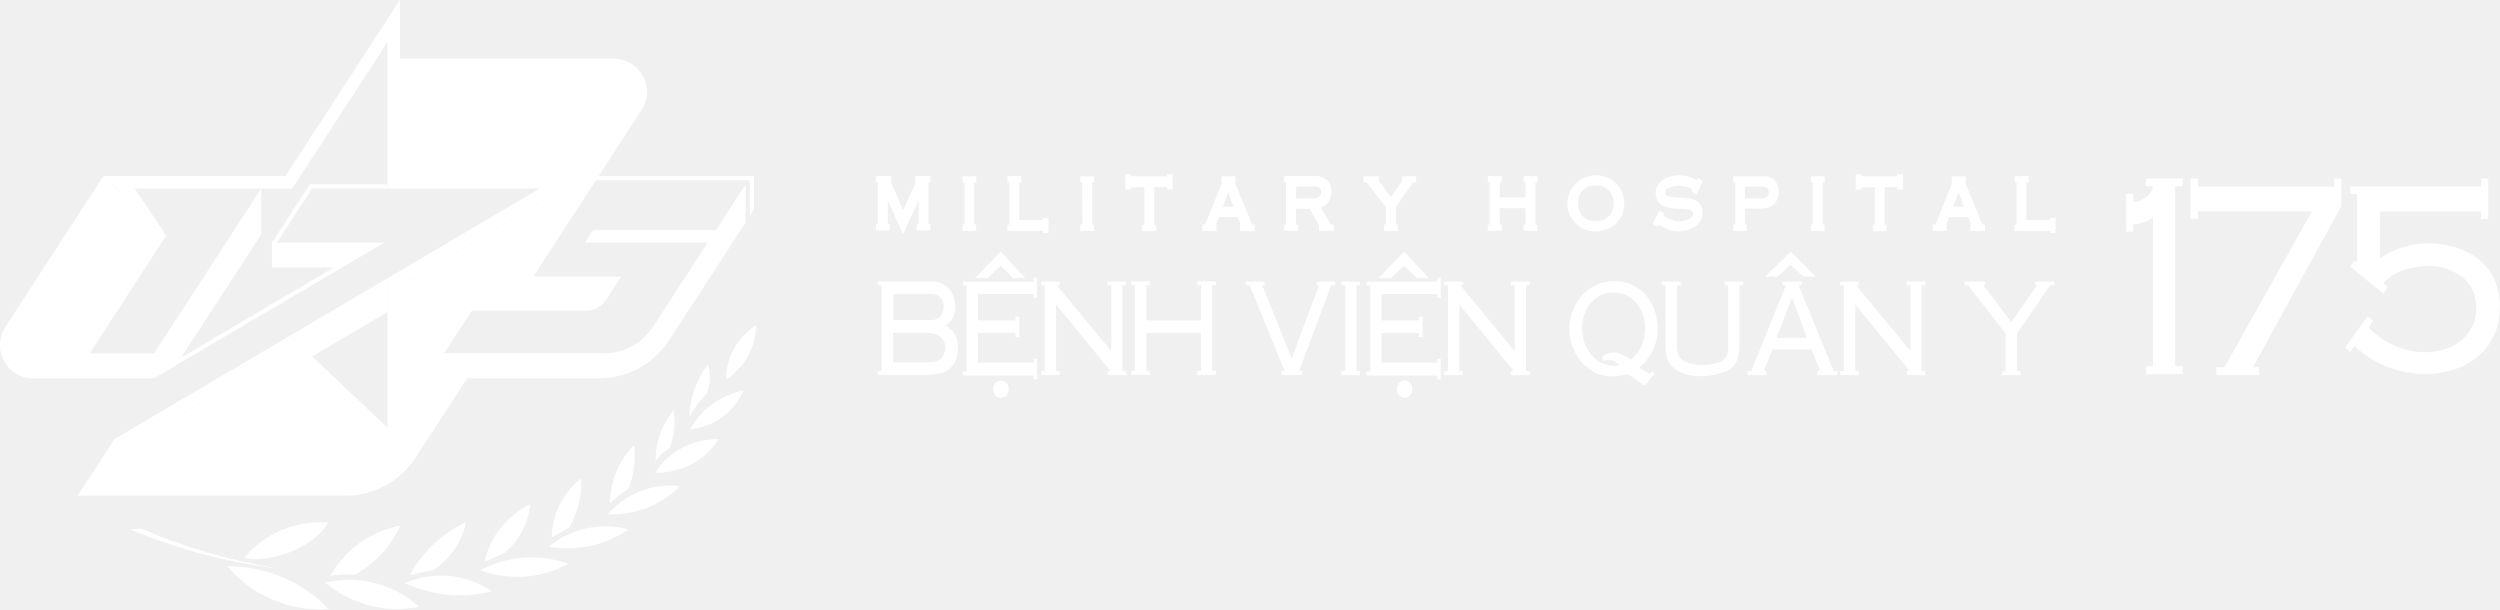
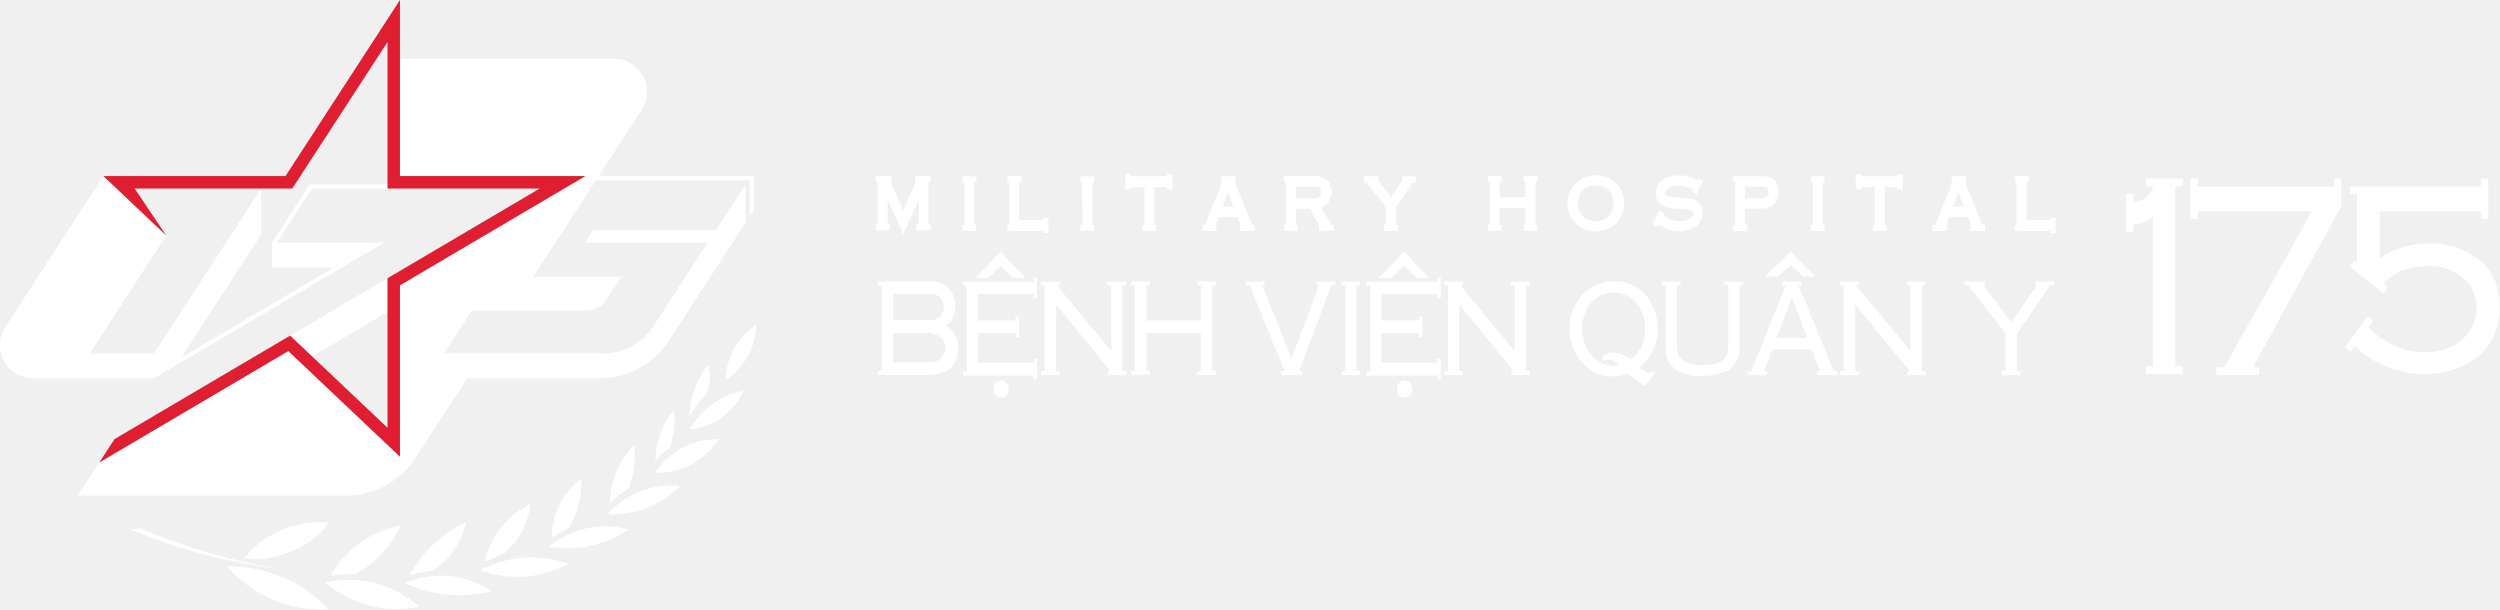
<svg xmlns="http://www.w3.org/2000/svg" width="361" height="88" viewBox="0 0 361 88" fill="none">
  <g clip-path="url(#clip0_12_2403)">
    <path fill-rule="evenodd" clip-rule="evenodd" d="M18.786 76.436C25.606 79.305 32.793 81.209 40.139 82.093C33.329 80.971 26.679 79.034 20.333 76.322L18.786 76.42V76.436Z" fill="white" />
    <path fill-rule="evenodd" clip-rule="evenodd" d="M91.603 64.232C89.358 66.474 88.096 69.516 88.092 72.688C88.912 71.865 89.822 71.138 90.805 70.518C91.522 68.499 91.792 66.349 91.597 64.216L91.603 64.232Z" fill="white" />
    <path fill-rule="evenodd" clip-rule="evenodd" d="M76.566 72.823C74.917 73.614 73.468 74.765 72.325 76.193C71.183 77.62 70.377 79.287 69.968 81.068C70.974 80.719 71.953 80.299 72.898 79.81C74.983 78.046 76.299 75.54 76.566 72.823Z" fill="white" />
    <path fill-rule="evenodd" clip-rule="evenodd" d="M35.255 80.558C36.724 78.797 38.593 77.414 40.707 76.524C42.821 75.634 45.118 75.263 47.404 75.443C45.304 79.153 38.858 81.399 35.255 80.558Z" fill="white" />
    <path fill-rule="evenodd" clip-rule="evenodd" d="M62.609 82.337C61.448 82.508 60.299 82.752 59.169 83.07C60.996 79.702 63.846 77.003 67.308 75.362C66.702 78.211 65.011 80.712 62.593 82.337H62.609Z" fill="white" />
    <path fill-rule="evenodd" clip-rule="evenodd" d="M51.284 82.961C50.093 82.902 48.899 82.96 47.719 83.135C48.766 81.262 50.212 79.642 51.955 78.392C53.699 77.141 55.697 76.29 57.807 75.899C56.456 78.891 54.171 81.365 51.295 82.95L51.284 82.961Z" fill="white" />
    <path fill-rule="evenodd" clip-rule="evenodd" d="M109.2 46.967C107.865 47.797 106.763 48.953 105.998 50.326C105.233 51.699 104.83 53.244 104.827 54.816C106.138 53.96 107.221 52.798 107.983 51.431C108.745 50.064 109.163 48.532 109.2 46.967Z" fill="white" />
    <path fill-rule="evenodd" clip-rule="evenodd" d="M102.059 56.866C101.054 57.838 100.208 58.962 99.552 60.196C99.596 57.452 100.54 54.797 102.238 52.641C102.647 54.03 102.584 55.516 102.059 56.866Z" fill="white" />
    <path fill-rule="evenodd" clip-rule="evenodd" d="M87.75 74.266C89.677 74.35 91.601 74.032 93.399 73.334C95.197 72.635 96.83 71.571 98.196 70.209C96.255 69.976 94.287 70.225 92.465 70.932C90.644 71.64 89.024 72.785 87.75 74.266Z" fill="white" />
    <path fill-rule="evenodd" clip-rule="evenodd" d="M79.236 78.947C83.254 79.649 87.386 78.751 90.751 76.447C88.775 75.911 86.699 75.858 84.698 76.293C82.698 76.729 80.832 77.639 79.257 78.947H79.236Z" fill="white" />
    <path fill-rule="evenodd" clip-rule="evenodd" d="M69.344 82.343C71.408 83.107 73.613 83.418 75.808 83.257C78.004 83.095 80.139 82.463 82.069 81.404C79.999 80.67 77.798 80.374 75.607 80.535C73.417 80.697 71.284 81.312 69.344 82.343Z" fill="white" />
    <path fill-rule="evenodd" clip-rule="evenodd" d="M58.469 84.198C62.394 86.026 66.829 86.443 71.026 85.38C69.202 84.141 67.095 83.383 64.9 83.176C62.704 82.969 60.492 83.321 58.469 84.198Z" fill="white" />
    <path fill-rule="evenodd" clip-rule="evenodd" d="M46.96 84.122C48.812 85.688 50.994 86.816 53.343 87.423C55.691 88.029 58.147 88.099 60.526 87.626C58.719 85.986 56.539 84.81 54.176 84.199C51.812 83.589 49.336 83.562 46.96 84.122Z" fill="white" />
    <path fill-rule="evenodd" clip-rule="evenodd" d="M32.813 81.779C34.603 83.88 36.861 85.534 39.405 86.608C41.949 87.682 44.709 88.146 47.465 87.962C45.578 85.981 43.304 84.409 40.783 83.345C38.263 82.282 35.55 81.748 32.813 81.779Z" fill="white" />
    <path fill-rule="evenodd" clip-rule="evenodd" d="M94.598 68.251C95.582 66.726 96.944 65.481 98.552 64.638C100.16 63.795 101.959 63.382 103.774 63.44C102.796 64.965 101.439 66.21 99.835 67.053C98.231 67.897 96.436 68.309 94.625 68.251H94.598Z" fill="white" />
    <path fill-rule="evenodd" clip-rule="evenodd" d="M99.65 61.997C100.446 60.555 101.55 59.305 102.883 58.338C104.217 57.37 105.748 56.709 107.366 56.399C106.694 57.934 105.625 59.262 104.269 60.246C102.912 61.23 101.318 61.834 99.65 61.997Z" fill="white" />
    <path fill-rule="evenodd" clip-rule="evenodd" d="M82.226 76.138C81.379 76.637 80.522 77.125 79.665 77.608C79.689 75.955 80.086 74.33 80.826 72.853C81.567 71.375 82.631 70.084 83.941 69.075C84.046 71.54 83.451 73.985 82.226 76.127V76.138Z" fill="white" />
    <path fill-rule="evenodd" clip-rule="evenodd" d="M96.654 64.78C95.827 65.204 95.139 65.857 94.674 66.662C94.632 63.956 95.551 61.323 97.267 59.231C97.578 61.102 97.366 63.022 96.654 64.78Z" fill="white" />
    <path fill-rule="evenodd" clip-rule="evenodd" d="M55.479 35.034H39.987L45.06 27.229H55.957V26.627H44.735L39.271 35.034V38.63H48.202L26.144 51.648L37.719 33.852V27.229L22.248 51.019H12.953L24.006 34.014L14.933 25.428L0.776 47.211C0.304 47.935 0.036 48.773 0.001 49.636C-0.035 50.499 0.164 51.356 0.576 52.116C0.988 52.876 1.598 53.51 2.341 53.952C3.084 54.393 3.932 54.626 4.797 54.626H22.248L55.479 35.034Z" fill="white" />
    <path fill-rule="evenodd" clip-rule="evenodd" d="M86.442 25.428L92.644 15.887C93.115 15.163 93.382 14.326 93.416 13.464C93.451 12.601 93.251 11.745 92.84 10.986C92.428 10.228 91.819 9.594 91.077 9.152C90.335 8.711 89.487 8.478 88.623 8.478H57.753V25.428H84.526L57.753 41.207V65.951L41.636 50.699L14.336 66.787L11.227 71.565H49.939C51.936 71.565 53.902 71.067 55.658 70.115C57.414 69.163 58.905 67.788 59.994 66.114L67.466 54.626H86.534C88.532 54.626 90.499 54.127 92.255 53.174C94.011 52.221 95.501 50.844 96.589 49.169L107.664 32.138V26.627L103.367 33.233H85.655L84.488 35.034H102.2L94.288 47.2C93.452 48.467 92.293 49.487 90.929 50.155C89.565 50.822 88.048 51.113 86.534 50.997H64.129L68.128 44.862H84.554C85.152 44.864 85.742 44.715 86.269 44.431C86.795 44.147 87.243 43.736 87.571 43.235L89.709 39.948H77.005L86.051 26.03H108.261V31.205L108.864 30.282V25.428H86.442Z" fill="white" />
    <path fill-rule="evenodd" clip-rule="evenodd" d="M55.957 45.047V40.176L41.892 48.464L45.066 51.464L55.957 45.047Z" fill="white" />
-     <path fill-rule="evenodd" clip-rule="evenodd" d="M57.753 25.428V0L41.224 25.428H14.933L24.006 34.014L19.448 27.223H42.201L55.957 6.07V27.223H77.933L55.957 40.176V40.518V61.769L41.892 48.464L16.54 63.402L15.802 64.53L15.069 65.658L14.336 66.787L41.636 50.699L57.753 65.946V41.201L84.526 25.428H57.753Z" fill="white" />
+     <path fill-rule="evenodd" clip-rule="evenodd" d="M57.753 25.428V0L41.224 25.428H14.933L24.006 34.014L19.448 27.223H42.201L55.957 6.07V27.223H77.933L55.957 40.176V40.518V61.769L41.892 48.464L16.54 63.402L15.802 64.53L15.069 65.658L14.336 66.787L41.636 50.699L57.753 65.946V41.201L84.526 25.428H57.753Z" fill="#E01E31" />
    <path d="M138.318 50.286C138.322 50.809 138.241 51.33 138.08 51.827C137.948 52.247 137.723 52.633 137.423 52.955C136.99 53.433 136.423 53.767 135.795 53.915C135.022 54.083 134.231 54.16 133.44 54.143H126.766V53.541H127.308V41.201H126.766V40.632H134.596H134.867H135.079L135.247 40.681C135.309 40.683 135.37 40.698 135.426 40.724L135.632 40.783C135.916 40.868 136.183 40.998 136.425 41.169C136.908 41.492 137.292 41.943 137.537 42.47C137.803 43.012 137.942 43.608 137.944 44.212C137.95 44.827 137.809 45.435 137.532 45.985C137.42 46.209 137.273 46.414 137.097 46.593C137.021 46.663 136.945 46.739 136.859 46.81L136.604 47.021L136.376 47.157H136.332V46.956C136.533 47.034 136.724 47.134 136.902 47.254C137.234 47.48 137.521 47.765 137.749 48.095C138.168 48.746 138.368 49.514 138.318 50.286ZM136.262 44.233C136.279 43.983 136.239 43.733 136.145 43.501C136.051 43.269 135.905 43.061 135.719 42.894C135.33 42.571 134.835 42.403 134.33 42.422H128.996V46.218H134.097H134.596C134.731 46.203 134.865 46.179 134.997 46.148C135.117 46.115 135.231 46.067 135.339 46.007C135.465 45.938 135.583 45.856 135.692 45.763C135.731 45.731 135.767 45.697 135.801 45.66C135.843 45.609 135.883 45.557 135.92 45.502C135.996 45.383 136.06 45.255 136.11 45.123C136.165 44.99 136.205 44.852 136.229 44.711C136.257 44.551 136.268 44.389 136.262 44.228V44.233ZM136.511 50.2C136.525 49.771 136.393 49.35 136.137 49.006C135.879 48.679 135.533 48.432 135.139 48.296C134.726 48.141 134.288 48.062 133.847 48.063H128.963V52.321H133.88C134.33 52.333 134.779 52.28 135.214 52.163C135.517 52.081 135.784 51.902 135.974 51.653C136.307 51.232 136.495 50.715 136.511 50.178V50.2Z" fill="white" />
    <path d="M149.779 54.772H149.274V54.23H139.045V53.639H139.588V41.223H139.045V40.681H149.252V40.095H149.757V43.045H149.252V42.465H141.216V46.262H146.642V45.719H147.185V48.659H146.642V48.084H141.216V52.369H149.258V51.827H149.762L149.779 54.772Z" fill="white" />
    <path d="M148.058 40.16H146.295L144.471 38.386L142.605 40.16H140.809L144.499 36.33L148.058 40.16ZM145.66 56.199C145.658 56.503 145.561 56.798 145.383 57.045C145.29 57.165 145.171 57.264 145.036 57.332C144.889 57.399 144.73 57.432 144.569 57.43C144.412 57.44 144.254 57.414 144.108 57.354C143.963 57.294 143.833 57.201 143.728 57.083C143.527 56.833 143.423 56.519 143.435 56.199C143.423 55.879 143.529 55.566 143.733 55.32C143.834 55.198 143.962 55.102 144.108 55.039C144.253 54.977 144.411 54.95 144.569 54.962C144.719 54.958 144.869 54.988 145.005 55.051C145.142 55.114 145.262 55.208 145.356 55.325C145.558 55.571 145.665 55.881 145.66 56.199Z" fill="white" />
    <path d="M162.645 54.165H159.958V53.579H160.355L152.492 43.967V53.579H153.002V54.165H150.327V53.579H150.842V41.201H150.327V40.659H153.002V41.201H152.611L160.463 50.709V41.201H159.92V40.659H162.607V41.201H162.064V53.579H162.607L162.645 54.165Z" fill="white" />
    <path d="M175.57 54.138H172.906V53.541H173.416V48.074H165.542V53.541H166.052V54.116H163.372V53.541H163.876V41.201H163.372V40.632H166.052V41.201H165.542V46.273H173.416V41.201H172.906V40.632H175.57V41.201H175.027V53.541H175.57V54.138Z" fill="white" />
    <path d="M192.815 41.201H192.224L187.59 53.579H188.035V54.165H185.023V53.579H185.5L180.47 41.201H179.895V40.659H182.608V41.201H182.272L186.51 51.751L190.476 41.201H190.145V40.659H192.793L192.815 41.201Z" fill="white" />
    <path d="M196.375 54.165H193.71V53.579H194.253V41.201H193.71V40.659H196.375V41.201H195.87V53.579H196.375V54.165Z" fill="white" />
    <path d="M208.042 54.772H207.537V54.23H197.33V53.639H197.873V41.223H197.33V40.681H207.537V40.095H208.042V43.045H207.537V42.465H199.495V46.262H204.878V45.719H205.421V48.659H204.878V48.084H199.495V52.369H207.537V51.827H208.042V54.772Z" fill="white" />
    <path d="M206.332 40.16H204.569L202.729 38.386L200.868 40.16H199.066L202.762 36.33L206.332 40.16ZM203.939 56.199C203.937 56.503 203.841 56.798 203.663 57.045C203.569 57.167 203.448 57.265 203.31 57.332C203.093 57.427 202.852 57.454 202.62 57.409C202.388 57.365 202.174 57.251 202.008 57.083C201.806 56.833 201.702 56.519 201.714 56.199C201.702 55.879 201.808 55.566 202.013 55.32C202.115 55.205 202.24 55.112 202.38 55.049C202.521 54.986 202.673 54.953 202.827 54.953C202.981 54.953 203.133 54.986 203.273 55.049C203.414 55.112 203.539 55.205 203.641 55.32C203.836 55.57 203.936 55.882 203.923 56.199H203.939Z" fill="white" />
    <path d="M220.908 54.165H218.194V53.579H218.59L210.728 43.967V53.579H211.238V54.165H208.557V53.579H209.1V41.201H208.557V40.659H211.238V41.201H210.863L218.715 50.709V41.201H218.173V40.659H220.886V41.201H220.343V53.579H220.886L220.908 54.165Z" fill="white" />
    <path d="M239.357 47.428V48.019C239.343 48.218 239.318 48.415 239.281 48.611C239.219 48.995 239.127 49.374 239.004 49.744C238.787 50.439 238.457 51.093 238.027 51.681C237.653 52.204 237.201 52.666 236.687 53.053C237.566 53.595 238.06 53.899 238.163 53.937C238.227 53.928 238.285 53.895 238.326 53.845L238.597 53.595L238.923 53.937L237.539 55.667L237.034 55.396L236.703 55.174L235.911 54.588L235.092 54.007C234.744 54.094 234.332 54.176 233.865 54.257C233.479 54.315 233.089 54.346 232.699 54.349C231.621 54.347 230.569 54.024 229.676 53.422C228.722 52.785 227.951 51.91 227.441 50.883C226.884 49.794 226.601 48.586 226.616 47.363C226.614 46.907 226.663 46.452 226.762 46.007C226.86 45.564 226.997 45.13 227.169 44.711C227.492 43.908 227.962 43.172 228.553 42.541C229.129 41.93 229.823 41.441 230.593 41.104C231.376 40.76 232.223 40.587 233.079 40.594H233.491L233.746 40.626C233.85 40.625 233.953 40.635 234.055 40.653C234.169 40.653 234.289 40.697 234.413 40.724L234.728 40.8L235.075 40.898C235.262 40.96 235.443 41.036 235.618 41.125C236.377 41.449 237.055 41.936 237.604 42.552C238.162 43.191 238.599 43.926 238.896 44.721C239.204 45.59 239.36 46.506 239.357 47.428ZM237.544 47.395C237.551 46.714 237.439 46.037 237.213 45.394C237 44.799 236.68 44.248 236.269 43.767C235.86 43.298 235.362 42.915 234.804 42.639C234.67 42.568 234.53 42.508 234.386 42.46C234.24 42.411 234.092 42.369 233.941 42.335C233.643 42.262 233.337 42.226 233.03 42.226C232.627 42.223 232.226 42.272 231.836 42.373C231.453 42.485 231.088 42.649 230.751 42.861C230.058 43.291 229.496 43.9 229.123 44.624C228.915 45.029 228.747 45.454 228.624 45.893C228.575 46.11 228.526 46.338 228.488 46.577C228.45 46.815 228.455 47.038 228.455 47.282C228.432 48.294 228.653 49.297 229.101 50.205C229.492 50.986 230.081 51.65 230.81 52.131C231.452 52.565 232.206 52.802 232.981 52.814H233.057C233.211 52.819 233.366 52.808 233.518 52.782L233.795 52.722C233.584 52.492 233.336 52.297 233.062 52.147C232.827 52.025 232.567 51.96 232.303 51.957C232.186 51.955 232.069 51.966 231.955 51.99C231.858 51.99 231.771 52.038 231.7 52.066L231.499 52.152L231.342 51.55C231.573 51.348 231.835 51.185 232.118 51.068C232.372 50.958 232.645 50.9 232.921 50.899H233.165L233.372 50.937H233.534C233.609 50.954 233.681 50.978 233.751 51.008C234.05 51.104 234.337 51.231 234.609 51.388C234.784 51.474 234.954 51.57 235.119 51.675L235.482 51.93C236.855 50.889 237.544 49.381 237.544 47.395Z" fill="white" />
    <path d="M251.718 41.201H251.203V49.831C251.205 50.221 251.178 50.611 251.121 50.997C251.096 51.181 251.057 51.362 251.002 51.539C250.941 51.724 250.868 51.906 250.785 52.082C250.619 52.454 250.383 52.791 250.09 53.074C249.797 53.336 249.456 53.538 249.087 53.671C248.559 53.876 248.014 54.034 247.459 54.143L246.916 54.23L246.373 54.284C246.11 54.312 245.846 54.325 245.581 54.322C244.781 54.331 243.984 54.212 243.221 53.969C242.528 53.758 241.902 53.371 241.403 52.847C241.063 52.503 240.818 52.077 240.692 51.61C240.558 51.065 240.496 50.505 240.507 49.945V41.201H239.965V40.659H242.689V41.201H242.146V49.88C242.137 50.307 242.194 50.733 242.314 51.144C242.428 51.502 242.661 51.811 242.977 52.017C243.15 52.122 243.332 52.215 243.519 52.293C243.753 52.386 243.992 52.466 244.235 52.532L245.071 52.695L245.543 52.722H245.988C246.254 52.722 246.531 52.722 246.802 52.678C247.091 52.643 247.376 52.583 247.654 52.499L248.056 52.38C248.171 52.344 248.284 52.299 248.392 52.245C248.566 52.17 248.726 52.065 248.864 51.935C249.127 51.717 249.324 51.429 249.434 51.105L249.532 50.563C249.532 50.335 249.564 50.108 249.564 49.874V41.196H249.021V40.653H251.708L251.718 41.201Z" fill="white" />
    <path d="M265.317 54.165H262.392V53.579H262.837L261.594 50.455H255.935L254.686 53.579H255.083V54.165H252.342V53.579H252.885L257.883 41.201H257.4V40.659H260.173V41.201H259.717L264.78 53.579H265.322L265.317 54.165ZM260.916 48.779L258.778 42.959L256.531 48.779H260.916Z" fill="white" />
    <path d="M262.164 39.932H260.401L258.567 38.267L256.695 39.932H254.898L258.588 36.33L262.164 39.932Z" fill="white" />
    <path d="M278.047 54.165H275.361V53.579H275.757L267.9 43.967V53.579H268.41V54.165H265.729V53.579H266.245V41.201H265.729V40.659H268.41V41.201H268.03L275.888 50.709V41.201H275.345V40.659H278.031V41.201H277.488V53.579H278.031L278.047 54.165Z" fill="white" />
    <path d="M296.622 41.201H296.036L291.244 48.155V53.579H291.749V54.165H289.085V53.579H289.595V48.155L284.206 41.201H283.664V40.659H286.643V41.201H286.388L290.447 46.533L294.153 41.201H293.898V40.659H296.611L296.622 41.201Z" fill="white" />
    <path d="M315.185 54.024H309.889V52.89H310.882V31.346L310.378 31.715L309.802 32.024C309.271 32.252 308.698 32.368 308.12 32.365H308.066V33.45H307.013V27.983H308.066V29.133C308.185 29.133 308.31 29.133 308.424 29.133C308.542 29.122 308.658 29.1 308.771 29.068C309.015 28.985 309.253 28.885 309.482 28.769C309.912 28.538 310.276 28.203 310.54 27.793C310.716 27.522 310.832 27.217 310.882 26.898H309.889V25.77H315.185V26.898H314.1V52.89H315.185V54.024Z" fill="white" />
    <path d="M338.084 25.77V29.756L325.327 53.036H326.195V54.17H320.042V53.036H321.208L333.852 30.51H317.372V31.595H316.319V25.77H317.372V26.963H337.059V25.77H338.084Z" fill="white" />
    <path d="M360.984 44.412C360.967 45.308 360.85 46.2 360.636 47.07C360.327 48.185 359.804 49.23 359.095 50.145C358.448 50.988 357.652 51.705 356.746 52.261C355.792 52.847 354.754 53.284 353.669 53.557C353.103 53.702 352.528 53.812 351.949 53.888C351.335 53.961 350.717 53.998 350.098 53.996C349.21 54.001 348.323 53.921 347.45 53.758C346.616 53.599 345.799 53.363 345.008 53.053C343.768 52.619 342.598 52.005 341.536 51.23C341.215 50.992 340.917 50.753 340.64 50.525L340.032 49.983L339.37 50.829L338.616 50.183L341.91 45.644L342.681 46.338L342.024 47.276C342.368 47.662 342.748 48.014 343.158 48.328C343.572 48.66 344.007 48.964 344.46 49.24C344.911 49.495 345.464 49.782 346.126 50.075C347.448 50.608 348.863 50.875 350.288 50.861C351.495 50.866 352.69 50.622 353.799 50.145C354.895 49.679 355.836 48.912 356.512 47.932C356.861 47.449 357.13 46.912 357.31 46.343C357.492 45.736 357.581 45.105 357.576 44.472C357.579 43.993 357.532 43.515 357.435 43.045C357.356 42.604 357.204 42.178 356.984 41.787C356.626 41.056 356.098 40.422 355.443 39.937C354.766 39.442 354.02 39.047 353.229 38.766C352.494 38.542 351.73 38.425 350.961 38.419C347.857 38.419 345.605 39.248 344.189 40.914L344.797 41.456L344.178 42.405L339.37 38.495L340.054 37.583L340.353 37.865V28.015H339.354V26.93H358.27V25.77H359.296V31.611H358.27V30.527H343.663V37.312L344.081 37.035L345.079 36.455C345.839 36.072 346.637 35.772 347.461 35.56C348.392 35.3 349.354 35.166 350.321 35.164H351.488C351.747 35.175 352.007 35.2 352.263 35.24C352.46 35.243 352.656 35.262 352.85 35.294C353.056 35.332 353.273 35.381 353.501 35.446C354.287 35.616 355.053 35.869 355.785 36.2C357.003 36.685 358.087 37.453 358.949 38.44C359.673 39.279 360.213 40.26 360.533 41.321L360.729 42.091C360.802 42.397 360.858 42.706 360.897 43.018C360.929 43.214 360.951 43.431 360.967 43.664C360.984 43.897 360.984 44.13 360.984 44.412Z" fill="white" />
    <path d="M134.118 32.962H132.675V32.658H132.962V27.641L130.406 33.163L127.921 27.636V32.658H128.193V32.962H126.738V32.658H127.015V26.035H126.738V25.732H128.48V26.035H128.241L130.412 31.015L132.653 26.041H132.409V25.737H134.086V26.041H133.809V32.658H134.086L134.118 32.962Z" fill="white" />
    <path d="M130.406 33.825L128.192 28.899V32.355H128.458V33.266H126.472V32.355H126.743V26.339H126.478V25.428H128.735V26.339H128.659L130.423 30.342L132.23 26.334H132.148V25.428H134.368V26.339H134.091V32.355H134.362V33.266H132.376V32.355H132.669V28.878L130.406 33.825ZM133.233 32.664H133.575V26.035H132.989L130.439 31.693L127.943 26.035H127.286V32.664H127.65V26.372L130.412 32.501L133.233 26.404V32.664Z" fill="white" />
    <path d="M140.673 33.06H139.235V32.74H139.523V26.041H139.235V25.748H140.673V26.041H140.402V32.74H140.673V33.06Z" fill="white" />
    <path d="M140.961 33.358H138.98V32.436H139.273V26.345H139.002V25.45H140.982V26.345H140.673V32.436H140.944L140.961 33.358ZM139.81 32.756H140.152V26.052H139.81V32.756Z" fill="white" />
    <path d="M151.13 33.353H150.864V33.043H145.736V32.734H146.023V26.041H145.736V25.732H147.185V26.041H146.892V32.051H150.847V31.747H151.113L151.13 33.353Z" fill="white" />
    <path d="M151.396 33.651H150.593V33.347H145.465V32.436H145.752V26.345H145.481V25.428H147.483V26.345H147.185V31.769H150.598V31.465H151.401L151.396 33.651ZM146.295 32.745H150.859V32.355H146.642V26.035H146.295V32.745Z" fill="white" />
    <path d="M157.717 33.06H156.274V32.74H156.567V26.041H156.274V25.748H157.717V26.041H157.446V32.74H157.717V33.06Z" fill="white" />
    <path d="M157.989 33.358H156.008V32.436H156.301L156.274 26.345H156.008V25.45H157.989V26.345H157.712V32.436H157.983L157.989 33.358ZM156.839 32.756H157.175V26.052H156.839V32.756Z" fill="white" />
    <path d="M169.053 27.061H168.771V26.73H166.405V32.751H166.682V33.071H165.233V32.751H165.526V26.73H163.051V27.061H162.758V25.433H163.051V25.743H168.771V25.433H169.053V27.061Z" fill="white" />
    <path d="M166.953 33.374H164.967V32.452H165.26V27.028L163.317 27.055V27.359H162.493V25.151H163.317V25.455H168.505V25.157H169.319V27.364H168.505V27.034H166.676V32.458H166.948L166.953 33.374ZM165.797 32.767H166.134V26.421H168.782V26.052H163.03V26.421H165.776L165.797 32.767Z" fill="white" />
    <path d="M180.909 33.06H179.325V32.74H179.564L178.896 31.053H175.83L175.158 32.74H175.369V33.06H173.882V32.74H174.186L176.899 26.041H176.633V25.748H178.115V26.041H177.871L180.584 32.74H180.882L180.909 33.06ZM178.527 30.142L177.366 26.996L176.151 30.142H178.527Z" fill="white" />
    <path d="M181.176 33.358H179.054V32.436H179.152L178.723 31.351H176.01L175.576 32.436H175.646V33.358H173.622V32.436H174.018L176.487 26.345H176.373V25.45H178.408V26.345H178.316L180.807 32.436H181.197L181.176 33.358ZM179.868 32.756H180.324L177.572 26.052H177.16L174.447 32.756H174.827L175.63 30.749H179.043L179.868 32.756ZM178.929 30.445H175.744L177.372 26.22L178.929 30.445ZM176.563 29.843H178.115L177.35 27.766L176.563 29.843Z" fill="white" />
    <path d="M192.316 33.043H190.737V32.729H190.916L189.255 29.843H186.879V32.723H187.15V33.038H185.712V32.723H185.983V26.041H185.712V25.732H189.885C190.399 25.691 190.91 25.84 191.323 26.149C191.539 26.337 191.708 26.573 191.817 26.838C191.871 26.973 191.913 27.113 191.941 27.256C191.97 27.406 191.985 27.559 191.985 27.712C191.987 28.057 191.905 28.398 191.746 28.704C191.595 28.999 191.373 29.253 191.1 29.442C190.978 29.523 190.849 29.594 190.715 29.653L190.52 29.713C190.445 29.736 190.369 29.752 190.292 29.762L192.028 32.729H192.327L192.316 33.043ZM191.057 27.744C191.056 27.655 191.047 27.566 191.03 27.478C191.013 27.389 190.985 27.301 190.948 27.218C190.883 27.062 190.776 26.927 190.639 26.828C190.407 26.692 190.142 26.627 189.874 26.638H186.879V28.943H189.635C189.995 28.969 190.353 28.871 190.65 28.666C190.778 28.555 190.878 28.416 190.943 28.259C191.016 28.097 191.055 27.922 191.057 27.744Z" fill="white" />
    <path d="M192.587 33.342H190.465V32.506L189.109 30.147H187.144V32.431H187.416V33.342H185.43V32.431H185.701V26.345H185.435V25.428H189.874C190.458 25.381 191.038 25.553 191.502 25.911C191.75 26.13 191.945 26.402 192.072 26.708C192.135 26.862 192.183 27.022 192.213 27.185C192.247 27.364 192.264 27.546 192.261 27.728C192.264 28.126 192.171 28.518 191.99 28.872C191.815 29.208 191.562 29.496 191.252 29.713C191.116 29.807 190.971 29.887 190.818 29.952H190.742L192.186 32.42H192.609L192.587 33.342ZM191.236 32.74H191.681L189.803 29.534L190.221 29.469C190.292 29.469 190.362 29.442 190.427 29.42L190.596 29.366C190.711 29.317 190.822 29.257 190.927 29.187C191.156 29.022 191.342 28.805 191.469 28.552C191.601 28.292 191.668 28.003 191.665 27.712C191.666 27.581 191.655 27.45 191.632 27.321C191.606 27.199 191.57 27.079 191.523 26.963C191.433 26.742 191.292 26.545 191.111 26.388C190.743 26.12 190.29 25.995 189.836 26.035H186.254V32.734H186.618V29.55H189.413L191.236 32.74ZM189.635 29.247H186.607V26.334H189.863C190.178 26.323 190.489 26.404 190.758 26.567C190.946 26.704 191.091 26.893 191.176 27.11C191.223 27.214 191.257 27.323 191.279 27.435C191.301 27.544 191.312 27.655 191.312 27.766C191.311 27.988 191.265 28.208 191.176 28.411C191.096 28.619 190.968 28.805 190.802 28.954C190.457 29.179 190.046 29.282 189.635 29.247ZM187.144 28.639H189.635C189.937 28.665 190.239 28.588 190.492 28.422C190.585 28.34 190.657 28.238 190.704 28.124C190.756 28.004 190.784 27.875 190.786 27.744C190.791 27.679 190.791 27.614 190.786 27.549C190.769 27.482 190.747 27.417 190.72 27.354C190.678 27.244 190.604 27.15 190.509 27.082C190.319 26.979 190.106 26.928 189.89 26.936H187.177L187.144 28.639Z" fill="white" />
    <path d="M204.199 26.041H203.879L201.286 29.805V32.74H201.557V33.06H200.119V32.74H200.39V29.805L197.476 26.041H197.178V25.748H198.806V26.041H198.665L200.862 28.927L202.87 26.041H202.729V25.748H204.205L204.199 26.041Z" fill="white" />
    <path d="M201.828 33.358H199.848V32.436H200.125V29.914L197.357 26.345H196.907V25.45H199.077V26.111L200.852 28.449L202.48 26.139V25.45H204.487V26.345H204.032L201.579 29.903V32.436H201.85L201.828 33.358ZM200.662 32.756H201.02V29.718L203.532 26.068H203.196L200.868 29.42L198.312 26.068H197.84L200.662 29.708V32.756Z" fill="white" />
    <path d="M221.727 33.043H220.284V32.729H220.56V29.762H216.301V32.729H216.577V33.043H215.123V32.729H215.4V26.041H215.123V25.732H216.577V26.041H216.301V28.785H220.56V26.041H220.284V25.732H221.727V26.041H221.439V32.729H221.727V33.043Z" fill="white" />
    <path d="M221.998 33.342H220.018V32.431H220.294V30.06H216.566V32.431H216.832V33.342H214.846V32.431H215.118V26.345H214.852V25.428H216.838V26.345H216.561V28.482H220.289V26.345H220.023V25.428H222.004V26.345H221.711V32.431H221.982L221.998 33.342ZM220.831 32.74H221.168V26.035H220.831V29.078H216.029V26.03H215.666V32.729H216.029V29.474H220.831V32.74Z" fill="white" />
    <path d="M234.267 29.377C234.276 29.895 234.18 30.41 233.985 30.89C233.898 31.12 233.783 31.338 233.643 31.541C233.507 31.736 233.352 31.917 233.182 32.083C232.827 32.414 232.413 32.675 231.961 32.853C231.718 32.939 231.47 33.006 231.218 33.054C230.962 33.103 230.702 33.128 230.442 33.13C230.176 33.132 229.911 33.11 229.649 33.065C229.397 33.019 229.151 32.943 228.917 32.837C228.457 32.646 228.039 32.368 227.685 32.018C227.516 31.851 227.362 31.669 227.224 31.476C227.164 31.373 227.099 31.27 227.045 31.161C226.984 31.05 226.93 30.936 226.882 30.82C226.693 30.366 226.597 29.879 226.6 29.388C226.599 28.398 226.989 27.449 227.685 26.746C228.041 26.396 228.461 26.118 228.922 25.927L229.275 25.802L229.644 25.71C229.905 25.66 230.17 25.635 230.436 25.634C230.956 25.63 231.472 25.726 231.955 25.916C232.41 26.082 232.823 26.345 233.166 26.686C233.513 27.025 233.788 27.431 233.974 27.88C234.171 28.354 234.27 28.863 234.267 29.377ZM233.296 29.377C233.303 28.87 233.188 28.37 232.959 27.918C232.735 27.488 232.395 27.129 231.977 26.882C231.752 26.752 231.512 26.651 231.261 26.583C230.994 26.513 230.718 26.478 230.442 26.48C230.024 26.473 229.609 26.549 229.221 26.703C228.878 26.839 228.57 27.05 228.32 27.321C228.08 27.594 227.895 27.91 227.777 28.254C227.647 28.614 227.58 28.994 227.582 29.377C227.574 29.886 227.691 30.388 227.924 30.841C228.15 31.273 228.492 31.633 228.911 31.883C229.375 32.152 229.905 32.287 230.442 32.273C230.972 32.284 231.495 32.151 231.955 31.888C232.376 31.637 232.72 31.275 232.949 30.841C233.182 30.389 233.301 29.886 233.296 29.377Z" fill="white" />
    <path d="M230.442 33.434C230.162 33.433 229.882 33.41 229.606 33.363C229.335 33.314 229.071 33.232 228.819 33.119C228.328 32.916 227.882 32.617 227.506 32.241C227.323 32.058 227.158 31.858 227.012 31.644C226.942 31.53 226.877 31.422 226.811 31.302C226.746 31.183 226.692 31.064 226.638 30.939C226.229 29.938 226.229 28.816 226.638 27.815C226.837 27.327 227.132 26.884 227.506 26.513C227.887 26.14 228.334 25.842 228.825 25.634L229.584 25.406C230.407 25.238 231.261 25.311 232.042 25.618C232.53 25.8 232.974 26.083 233.345 26.448C233.527 26.627 233.693 26.823 233.839 27.034C233.989 27.255 234.116 27.491 234.218 27.739C234.427 28.256 234.534 28.808 234.533 29.366C234.538 29.923 234.433 30.476 234.224 30.993C234.123 31.239 233.999 31.475 233.855 31.698C233.705 31.909 233.537 32.105 233.35 32.284C232.973 32.643 232.529 32.923 232.042 33.108C231.786 33.201 231.523 33.274 231.256 33.325C230.988 33.388 230.716 33.424 230.442 33.434ZM230.442 25.927C230.19 25.927 229.94 25.95 229.693 25.998L229.004 26.204C228.581 26.382 228.195 26.64 227.87 26.963C227.554 27.272 227.303 27.641 227.132 28.048C226.959 28.462 226.87 28.906 226.871 29.355C226.871 29.803 226.958 30.247 227.126 30.662C227.17 30.765 227.224 30.874 227.278 30.977C227.329 31.076 227.385 31.172 227.446 31.264C227.568 31.447 227.708 31.616 227.864 31.769C228.192 32.099 228.583 32.359 229.015 32.533C229.23 32.634 229.458 32.705 229.693 32.745C230.181 32.834 230.681 32.834 231.169 32.745C231.409 32.704 231.645 32.64 231.874 32.555C232.293 32.394 232.676 32.153 233.003 31.845C233.164 31.695 233.308 31.527 233.432 31.346C233.556 31.161 233.66 30.962 233.741 30.755C233.92 30.314 234.008 29.841 234.001 29.366C234.004 28.892 233.913 28.422 233.735 27.983C233.65 27.777 233.542 27.58 233.415 27.397C233.295 27.214 233.155 27.045 232.997 26.892C232.675 26.58 232.293 26.337 231.874 26.177C231.416 26.006 230.93 25.921 230.442 25.927ZM230.442 32.572C229.86 32.586 229.285 32.44 228.781 32.148C228.322 31.868 227.947 31.469 227.696 30.993C227.439 30.49 227.311 29.931 227.321 29.366C227.32 28.945 227.391 28.526 227.533 28.129C227.664 27.749 227.868 27.399 228.135 27.099C228.41 26.802 228.747 26.57 229.123 26.421C229.816 26.154 230.574 26.108 231.294 26.291C231.568 26.366 231.833 26.475 232.08 26.616C232.543 26.892 232.919 27.292 233.166 27.771C233.412 28.273 233.54 28.824 233.54 29.382C233.54 29.941 233.412 30.492 233.166 30.993C232.917 31.472 232.542 31.874 232.08 32.154C231.582 32.439 231.016 32.583 230.442 32.572ZM230.442 26.779C230.056 26.772 229.672 26.842 229.313 26.985C229.007 27.101 228.732 27.287 228.51 27.527C228.296 27.767 228.132 28.048 228.027 28.352C227.912 28.677 227.854 29.02 227.853 29.366C227.846 29.822 227.951 30.272 228.157 30.678C228.359 31.062 228.664 31.383 229.036 31.606C229.465 31.836 229.944 31.956 230.431 31.956C230.917 31.956 231.396 31.836 231.825 31.606C232.204 31.385 232.512 31.061 232.715 30.673C232.915 30.265 233.019 29.817 233.019 29.363C233.019 28.909 232.915 28.461 232.715 28.053C232.515 27.671 232.213 27.352 231.842 27.131C231.636 27.012 231.415 26.921 231.185 26.86C230.942 26.801 230.692 26.773 230.442 26.779Z" fill="white" />
    <path d="M245.657 30.695C245.673 31.192 245.5 31.676 245.174 32.051C244.838 32.42 244.411 32.697 243.937 32.853C243.441 33.026 242.92 33.114 242.396 33.114H242.076H242.005C241.91 33.11 241.815 33.097 241.723 33.076L241.5 33.022C241.251 32.968 241.008 32.892 240.773 32.794C240.659 32.745 240.551 32.691 240.437 32.631L240.269 32.539L240.079 32.43L239.444 32.051L239.27 32.355L239.021 32.214L239.737 30.82L239.97 30.971L239.829 31.248L239.948 31.34L240.079 31.427L240.355 31.601L240.697 31.79C240.822 31.85 240.952 31.915 241.093 31.969L241.538 32.132L241.783 32.192L242 32.246L242.217 32.273H242.428C242.626 32.275 242.824 32.262 243.02 32.235C243.204 32.208 243.386 32.164 243.562 32.105C243.872 32.015 244.157 31.858 244.398 31.644C244.588 31.481 244.713 31.256 244.751 31.009V30.836C244.756 30.656 244.696 30.481 244.583 30.342C244.451 30.202 244.284 30.099 244.1 30.044L243.769 29.968C243.647 29.941 243.524 29.921 243.4 29.908L242.917 29.865H242.374C241.956 29.87 241.538 29.836 241.126 29.762L240.849 29.697C240.768 29.677 240.688 29.651 240.61 29.621C240.46 29.57 240.313 29.511 240.171 29.442C239.91 29.309 239.692 29.106 239.541 28.856L239.449 28.666L239.384 28.46C239.345 28.321 239.324 28.176 239.324 28.032V27.901C239.32 27.858 239.32 27.814 239.324 27.771C239.324 27.771 239.324 27.722 239.324 27.684C239.324 27.646 239.324 27.603 239.362 27.554C239.432 27.24 239.573 26.946 239.774 26.695C239.976 26.444 240.232 26.242 240.524 26.106C240.669 26.039 240.817 25.979 240.969 25.927C241.023 25.905 241.079 25.887 241.137 25.873L241.441 25.786C241.758 25.716 242.082 25.68 242.407 25.677C242.586 25.677 242.759 25.677 242.949 25.705L243.193 25.737H243.324C243.363 25.741 243.401 25.75 243.438 25.764C243.505 25.774 243.573 25.789 243.638 25.808L243.834 25.862C243.954 25.893 244.07 25.937 244.181 25.992L244.344 26.057L244.593 26.177L245.169 26.448L245.315 26.171L245.548 26.307L244.848 27.728L244.621 27.576L244.751 27.299L244.577 27.18L244.36 27.055L244.078 26.92L243.741 26.784L243.345 26.675L242.917 26.594H242.7H242.477C242.178 26.591 241.88 26.618 241.587 26.675C241.457 26.697 241.33 26.732 241.207 26.779L241.028 26.838L240.849 26.925C240.652 27.015 240.482 27.156 240.355 27.332C240.245 27.491 240.184 27.68 240.182 27.874V27.934C240.178 28.049 240.206 28.164 240.263 28.265C240.331 28.369 240.422 28.456 240.529 28.52C240.762 28.651 241.018 28.738 241.283 28.775L241.875 28.851C242.1 28.875 242.326 28.887 242.553 28.889C242.716 28.889 242.879 28.889 243.041 28.889L243.378 28.921H243.611C243.66 28.921 243.801 28.948 244.04 28.992L244.192 29.024L244.355 29.062L244.512 29.111L244.664 29.176C244.756 29.21 244.844 29.256 244.924 29.312C245.004 29.364 245.077 29.426 245.141 29.496C245.463 29.813 245.648 30.243 245.657 30.695Z" fill="white" />
    <path d="M242.396 33.418H241.999L241.679 33.369C241.597 33.354 241.515 33.334 241.435 33.309C241.178 33.249 240.926 33.169 240.681 33.071C240.558 33.019 240.439 32.961 240.323 32.897C240.286 32.883 240.252 32.865 240.22 32.843L239.536 32.441L239.368 32.74L238.646 32.333L239.644 30.396L240.339 30.863L240.193 31.145L240.817 31.514C240.925 31.568 241.05 31.628 241.186 31.682L242.059 31.948H242.238C242.488 31.966 242.739 31.956 242.987 31.921C243.157 31.896 243.324 31.856 243.486 31.801C243.76 31.722 244.012 31.583 244.224 31.395C244.362 31.28 244.454 31.12 244.485 30.944V30.82C244.488 30.712 244.451 30.608 244.382 30.527C244.28 30.427 244.155 30.354 244.018 30.315L243.714 30.244C243.602 30.221 243.487 30.204 243.372 30.196L242.385 30.131C241.953 30.136 241.523 30.098 241.099 30.017L240.811 29.952L240.551 29.87C240.392 29.819 240.238 29.755 240.089 29.68C239.78 29.524 239.52 29.283 239.341 28.986L239.151 28.531C239.103 28.354 239.079 28.171 239.08 27.988V27.858C239.073 27.791 239.073 27.724 239.08 27.657V27.581C239.094 27.519 239.112 27.457 239.134 27.397C239.212 27.045 239.369 26.715 239.594 26.433C239.819 26.151 240.105 25.924 240.431 25.77C240.6 25.694 240.757 25.634 240.903 25.58L241.077 25.52L241.397 25.433C241.916 25.322 242.449 25.292 242.976 25.347L243.307 25.385C243.376 25.391 243.443 25.406 243.508 25.428L243.703 25.471L243.915 25.526C244.043 25.565 244.168 25.612 244.289 25.667L245.06 26.025L245.212 25.726L245.923 26.139L244.957 28.102L244.262 27.641L244.398 27.37L243.975 27.153L243.655 27.023L242.683 26.827H242.482C242.2 26.825 241.919 26.851 241.641 26.903C241.525 26.926 241.411 26.957 241.299 26.995L241.12 27.061C241.07 27.081 241.021 27.104 240.974 27.131C240.813 27.199 240.674 27.31 240.572 27.451C240.502 27.553 240.462 27.674 240.458 27.798V27.896C240.455 27.952 240.466 28.008 240.491 28.059C240.537 28.128 240.598 28.185 240.67 28.227C240.875 28.334 241.097 28.406 241.327 28.438L241.907 28.509C242.26 28.552 242.672 28.509 243.074 28.574L243.617 28.617C243.77 28.633 243.922 28.656 244.072 28.688L244.23 28.72L244.42 28.769L244.582 28.818L244.756 28.894C244.861 28.934 244.961 28.985 245.055 29.046C245.148 29.112 245.235 29.186 245.315 29.268C245.665 29.652 245.859 30.153 245.858 30.673C245.882 31.247 245.688 31.809 245.315 32.246C244.946 32.645 244.484 32.945 243.969 33.119C243.464 33.303 242.933 33.403 242.396 33.418ZM242.113 32.81H242.347C242.86 32.815 243.37 32.733 243.855 32.566C244.288 32.424 244.676 32.174 244.984 31.839C245.26 31.524 245.404 31.114 245.386 30.695C245.386 30.335 245.25 29.988 245.006 29.724C244.956 29.67 244.899 29.623 244.838 29.583C244.774 29.539 244.705 29.504 244.631 29.48L244.485 29.415C244.441 29.398 244.395 29.386 244.349 29.377L244.197 29.333L244.051 29.306C243.924 29.276 243.795 29.254 243.665 29.241L243.074 29.198C242.662 29.149 242.255 29.198 241.902 29.133L241.31 29.057C241.013 29.016 240.726 28.921 240.464 28.775C240.313 28.684 240.185 28.56 240.089 28.411C240.011 28.274 239.97 28.119 239.97 27.961V27.858C239.966 27.59 240.044 27.327 240.193 27.104C240.347 26.89 240.555 26.72 240.795 26.61C240.858 26.571 240.926 26.539 240.996 26.513L241.191 26.442C241.323 26.394 241.459 26.358 241.598 26.334C241.905 26.272 242.218 26.243 242.531 26.247H242.998L243.861 26.448L244.523 26.735L244.935 26.99L245.098 26.67L244.143 26.231C244.041 26.179 243.934 26.139 243.823 26.111L243.638 26.057C243.576 26.04 243.512 26.028 243.448 26.019L242.976 25.943C242.501 25.898 242.022 25.926 241.555 26.025L241.278 26.101L241.126 26.149C240.979 26.204 240.833 26.258 240.686 26.323C240.435 26.442 240.215 26.616 240.042 26.834C239.868 27.051 239.747 27.305 239.688 27.576C239.688 27.641 239.661 27.663 239.655 27.684V27.972C239.653 28.085 239.667 28.199 239.699 28.308L239.84 28.655C239.962 28.85 240.137 29.006 240.344 29.105C240.474 29.172 240.608 29.228 240.746 29.274L240.968 29.344L241.234 29.404C241.63 29.476 242.032 29.51 242.434 29.507L243.459 29.572C243.606 29.572 243.736 29.61 243.855 29.632L244.192 29.713C244.427 29.782 244.64 29.91 244.81 30.087C244.976 30.287 245.064 30.539 245.06 30.798V30.971C245.018 31.303 244.858 31.609 244.61 31.834C244.343 32.082 244.024 32.267 243.676 32.376C243.487 32.439 243.293 32.484 243.096 32.512C242.81 32.552 242.521 32.563 242.233 32.544L242.005 32.517L241.517 32.398L241.044 32.23C240.893 32.165 240.751 32.105 240.627 32.04L239.845 31.563C239.804 31.541 239.766 31.513 239.731 31.481L239.59 31.752L240.518 32.333C240.624 32.389 240.733 32.44 240.844 32.485C241.066 32.579 241.297 32.654 241.533 32.707L241.739 32.756C241.819 32.773 241.901 32.784 241.983 32.788L242.113 32.81Z" fill="white" />
    <path d="M256.581 27.69V27.858V28.021C256.572 28.098 256.556 28.174 256.532 28.248C256.532 28.297 256.532 28.341 256.499 28.373L256.456 28.503C256.429 28.579 256.396 28.655 256.358 28.737C256.322 28.816 256.28 28.892 256.233 28.965C256.184 29.03 256.13 29.105 256.06 29.187C255.855 29.407 255.6 29.575 255.316 29.675C254.968 29.799 254.6 29.858 254.231 29.849H251.697V32.74H251.99V33.06H250.536V32.74H250.829V26.041H250.546V25.748H254.513C255.025 25.711 255.533 25.853 255.951 26.149C256.163 26.335 256.327 26.57 256.429 26.833C256.531 27.107 256.583 27.397 256.581 27.69ZM255.674 27.75C255.677 27.564 255.641 27.379 255.571 27.207C255.502 27.046 255.391 26.906 255.251 26.8C255.151 26.735 255.041 26.685 254.926 26.654L254.665 26.627H254.269H251.702V28.932H254.269C254.627 28.953 254.981 28.856 255.278 28.655C255.409 28.544 255.512 28.405 255.581 28.248C255.649 28.091 255.681 27.921 255.674 27.75Z" fill="white" />
    <path d="M252.261 33.358H250.286V32.436H250.573V26.345H250.286V25.45H254.524C255.092 25.411 255.657 25.572 256.119 25.905C256.363 26.126 256.55 26.404 256.662 26.713C256.783 27.025 256.845 27.356 256.846 27.69V27.858V28.053C256.837 28.149 256.817 28.244 256.786 28.335L256.754 28.465C256.754 28.514 256.721 28.563 256.7 28.617C256.671 28.709 256.635 28.798 256.591 28.883C256.548 28.972 256.501 29.059 256.45 29.143C256.396 29.22 256.331 29.301 256.255 29.393C256.017 29.638 255.725 29.824 255.403 29.935C255.033 30.065 254.644 30.127 254.252 30.12H251.968V32.409H252.234L252.261 33.358ZM251.094 32.756H251.431V29.561H254.236C254.568 29.569 254.899 29.517 255.213 29.409C255.457 29.321 255.676 29.176 255.853 28.986C255.907 28.927 255.956 28.864 256 28.796C256.039 28.738 256.073 28.676 256.103 28.612C256.138 28.549 256.165 28.481 256.184 28.411L256.255 28.183C256.275 28.13 256.288 28.073 256.293 28.015C256.293 27.939 256.293 27.88 256.293 27.826V27.706C256.292 27.456 256.246 27.208 256.157 26.974C256.071 26.755 255.933 26.559 255.755 26.404C255.383 26.151 254.935 26.032 254.486 26.068H251.072L251.094 32.756ZM254.269 29.247H251.431V26.334L254.952 26.377C255.145 26.418 255.325 26.505 255.475 26.632C255.626 26.759 255.743 26.921 255.815 27.104C255.899 27.311 255.941 27.532 255.94 27.755C255.949 27.973 255.909 28.191 255.821 28.391C255.734 28.591 255.602 28.769 255.435 28.91C255.093 29.147 254.684 29.265 254.269 29.247ZM251.968 28.639H254.269C254.571 28.661 254.872 28.583 255.126 28.417C255.221 28.336 255.295 28.234 255.343 28.119C255.391 28.004 255.411 27.879 255.403 27.755C255.406 27.619 255.38 27.484 255.327 27.359C255.278 27.244 255.2 27.145 255.099 27.072C255.026 27.023 254.945 26.99 254.86 26.974L254.263 26.936H251.968V28.639Z" fill="white" />
    <path d="M263.195 33.06H261.752V32.74H262.045V26.041H261.752V25.748H263.195V26.041H262.919V32.74H263.195V33.06Z" fill="white" />
    <path d="M263.461 33.358H261.48V32.436H261.773V26.345H261.502V25.45H263.483V26.345H263.211V32.436H263.477L263.461 33.358ZM262.311 32.756H262.653V26.052H262.311V32.756Z" fill="white" />
    <path d="M274.525 27.061H274.249V26.73H271.883V32.751H272.154V33.071H270.711V32.751H271.004V26.73H268.524V27.061H268.236V25.433H268.524V25.743H274.249V25.433H274.525V27.061Z" fill="white" />
    <path d="M272.425 33.374H270.439V32.452H270.732V27.028L268.795 27.055V27.359H267.965V25.151H268.795V25.455H273.977V25.157H274.797V27.364H273.977V27.034H272.149V32.458H272.42L272.425 33.374ZM271.269 32.767H271.611V26.421H274.259V26.052H268.502V26.421H271.248L271.269 32.767Z" fill="white" />
    <path d="M286.382 33.06H284.798V32.74H285.042L284.369 31.053H281.303L280.63 32.74H280.847V33.06H279.36V32.74H279.664L282.377 26.041H282.117V25.748H283.615V26.041H283.37L286.1 32.74H286.393L286.382 33.06ZM284 30.142L282.844 26.996L281.629 30.142H284Z" fill="white" />
    <path d="M286.642 33.358H284.521V32.436H284.618L284.184 31.351H281.471L281.037 32.436H281.108V33.358H279.083V32.436H279.485L281.932 26.345H281.818V25.45H283.859V26.345H283.761L286.257 32.436H286.642V33.358ZM285.329 32.756H285.79L283.045 26.052H282.638L279.925 32.756H280.304L281.102 30.749H284.515L285.329 32.756ZM284.39 30.445H281.216L282.844 26.22L284.39 30.445ZM282.025 29.843H283.587L282.828 27.766L282.025 29.843Z" fill="white" />
    <path d="M296.567 33.353H296.307V33.043H291.179V32.734H291.466V26.041H291.179V25.732H292.644V26.041H292.351V32.051H296.307V31.747H296.567V33.353Z" fill="white" />
    <path d="M296.839 33.651H296.036V33.347H290.908V32.436H291.195V26.345H290.924V25.428H292.926V26.345H292.612V31.769H296.025V31.465H296.828L296.839 33.651ZM291.733 32.745H296.302V32.355H292.069V26.035H291.716L291.733 32.745Z" fill="white" />
  </g>
  <defs>
    <clipPath id="clip0_12_2403">
-       <rect width="361" height="88" fill="white" />
+       <rect width="361" height="88" fill="#E01E31" />
    </clipPath>
  </defs>
</svg>
